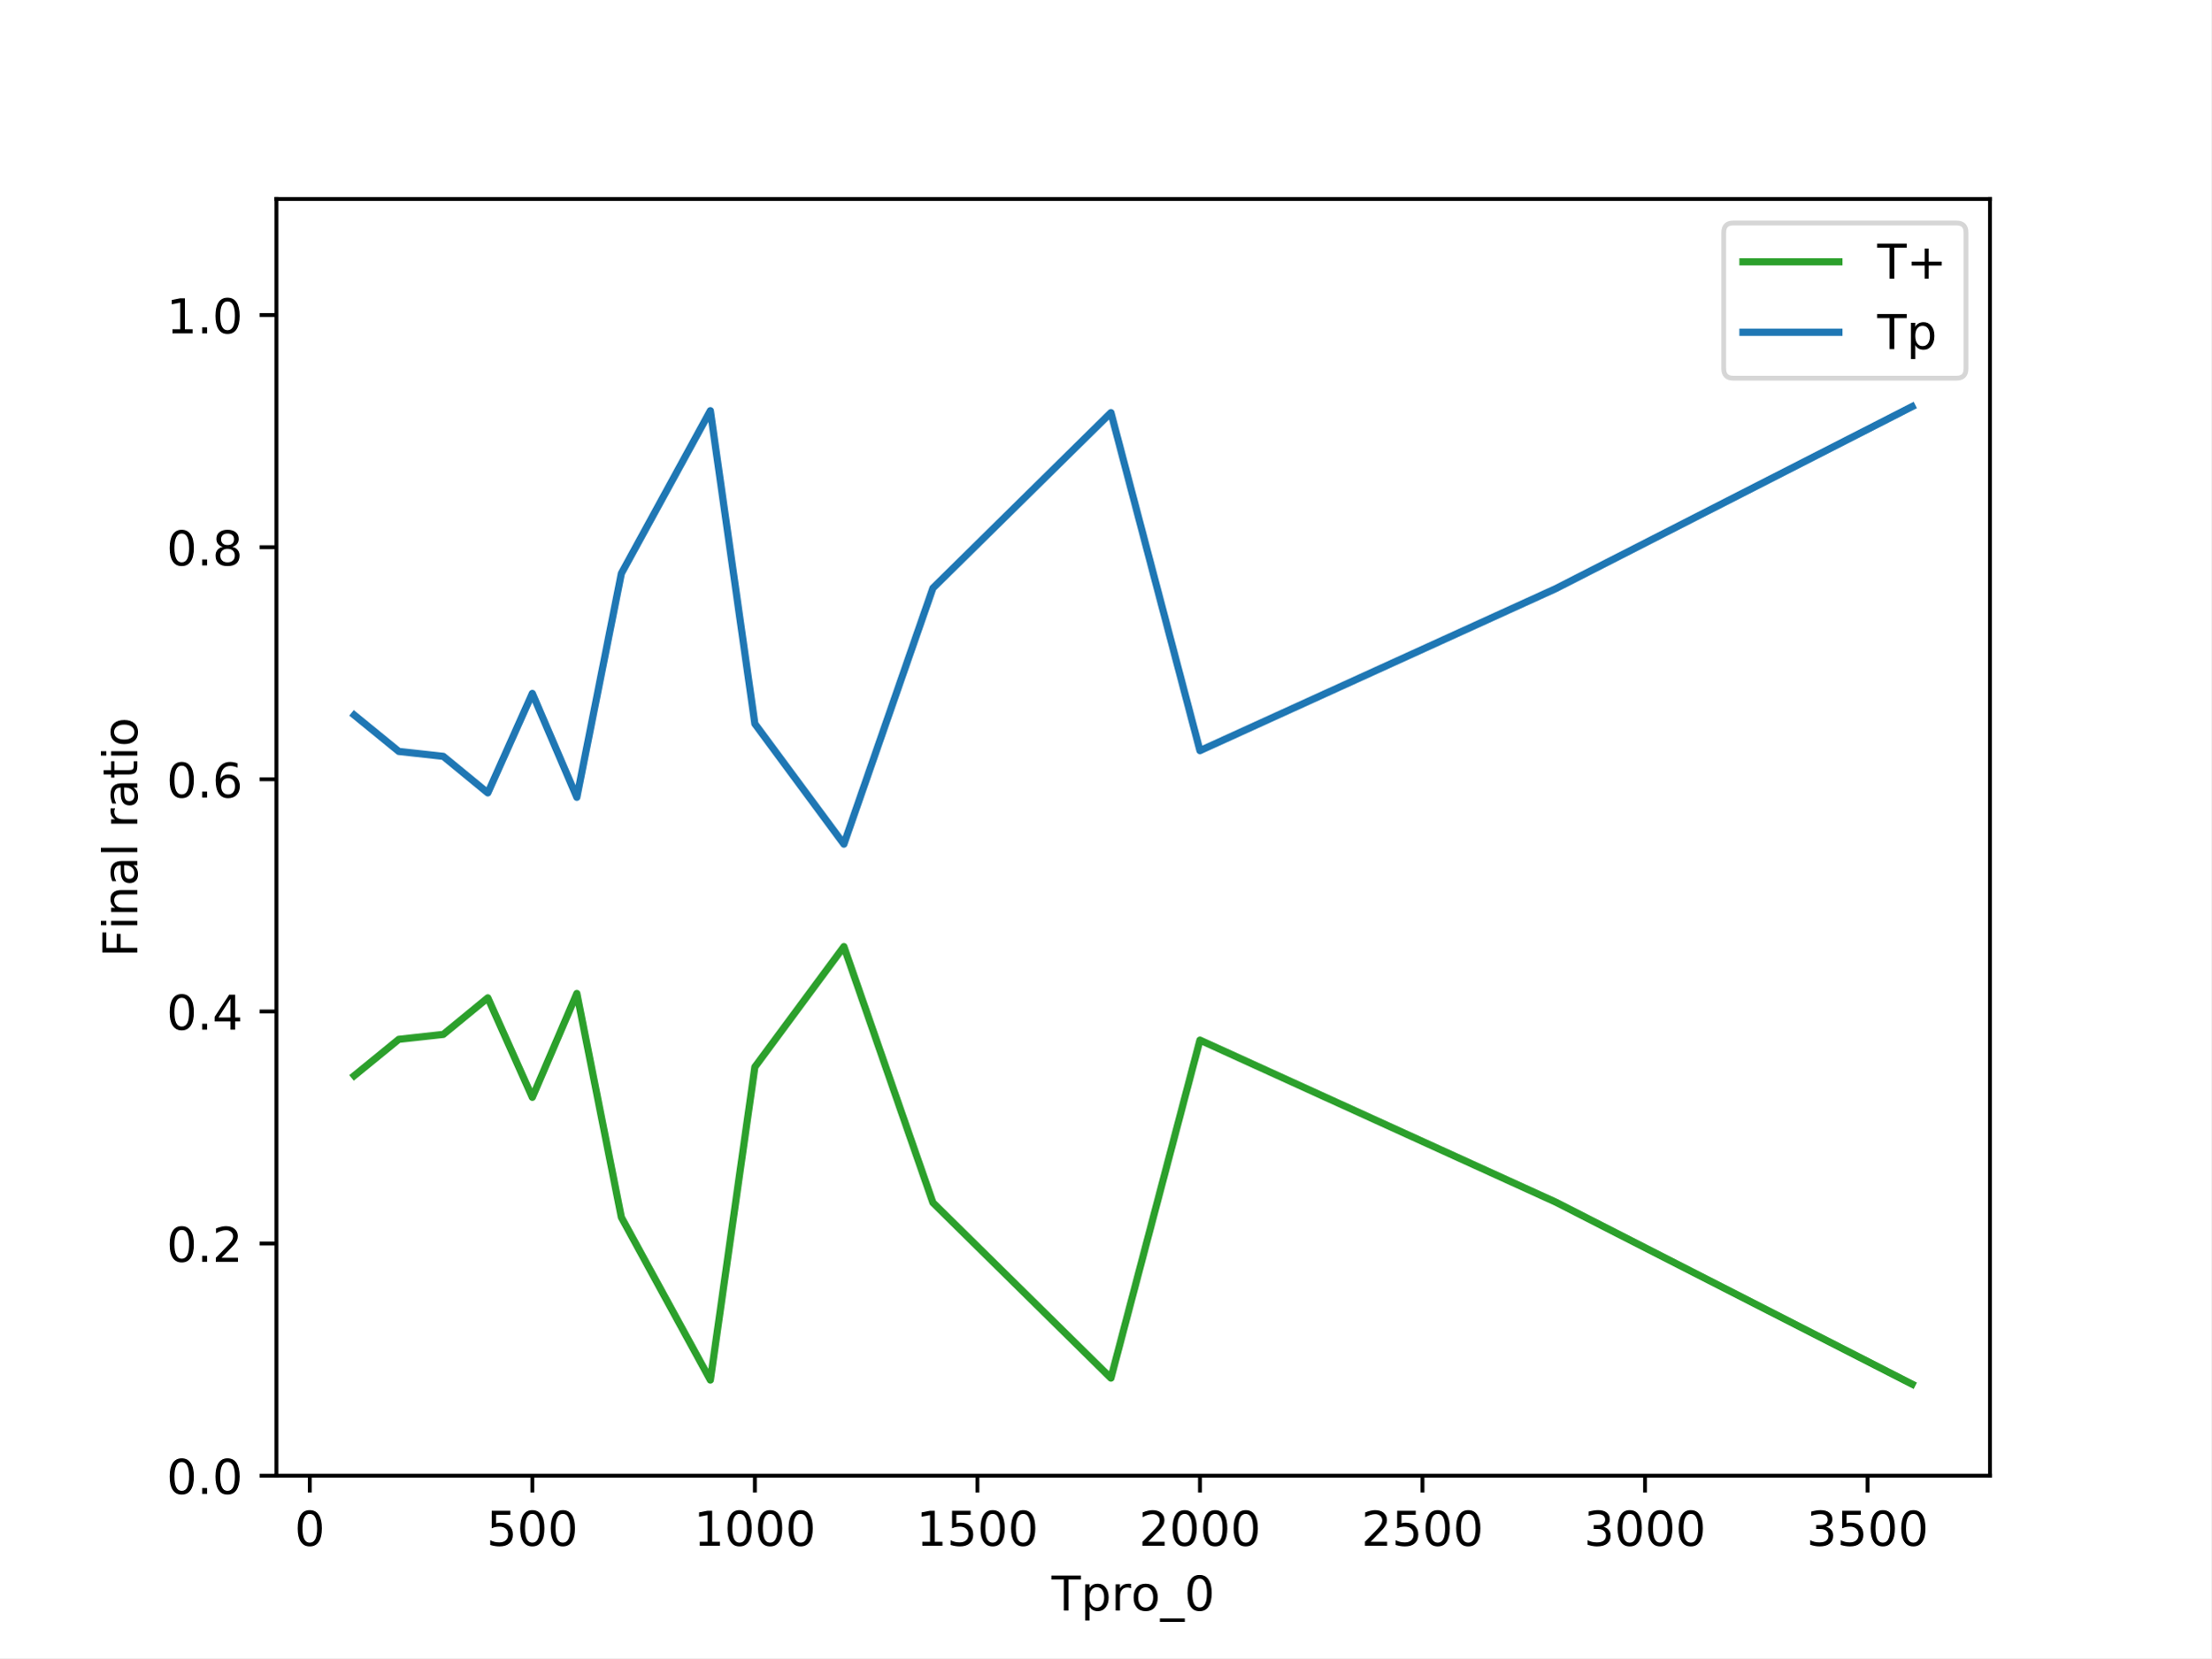
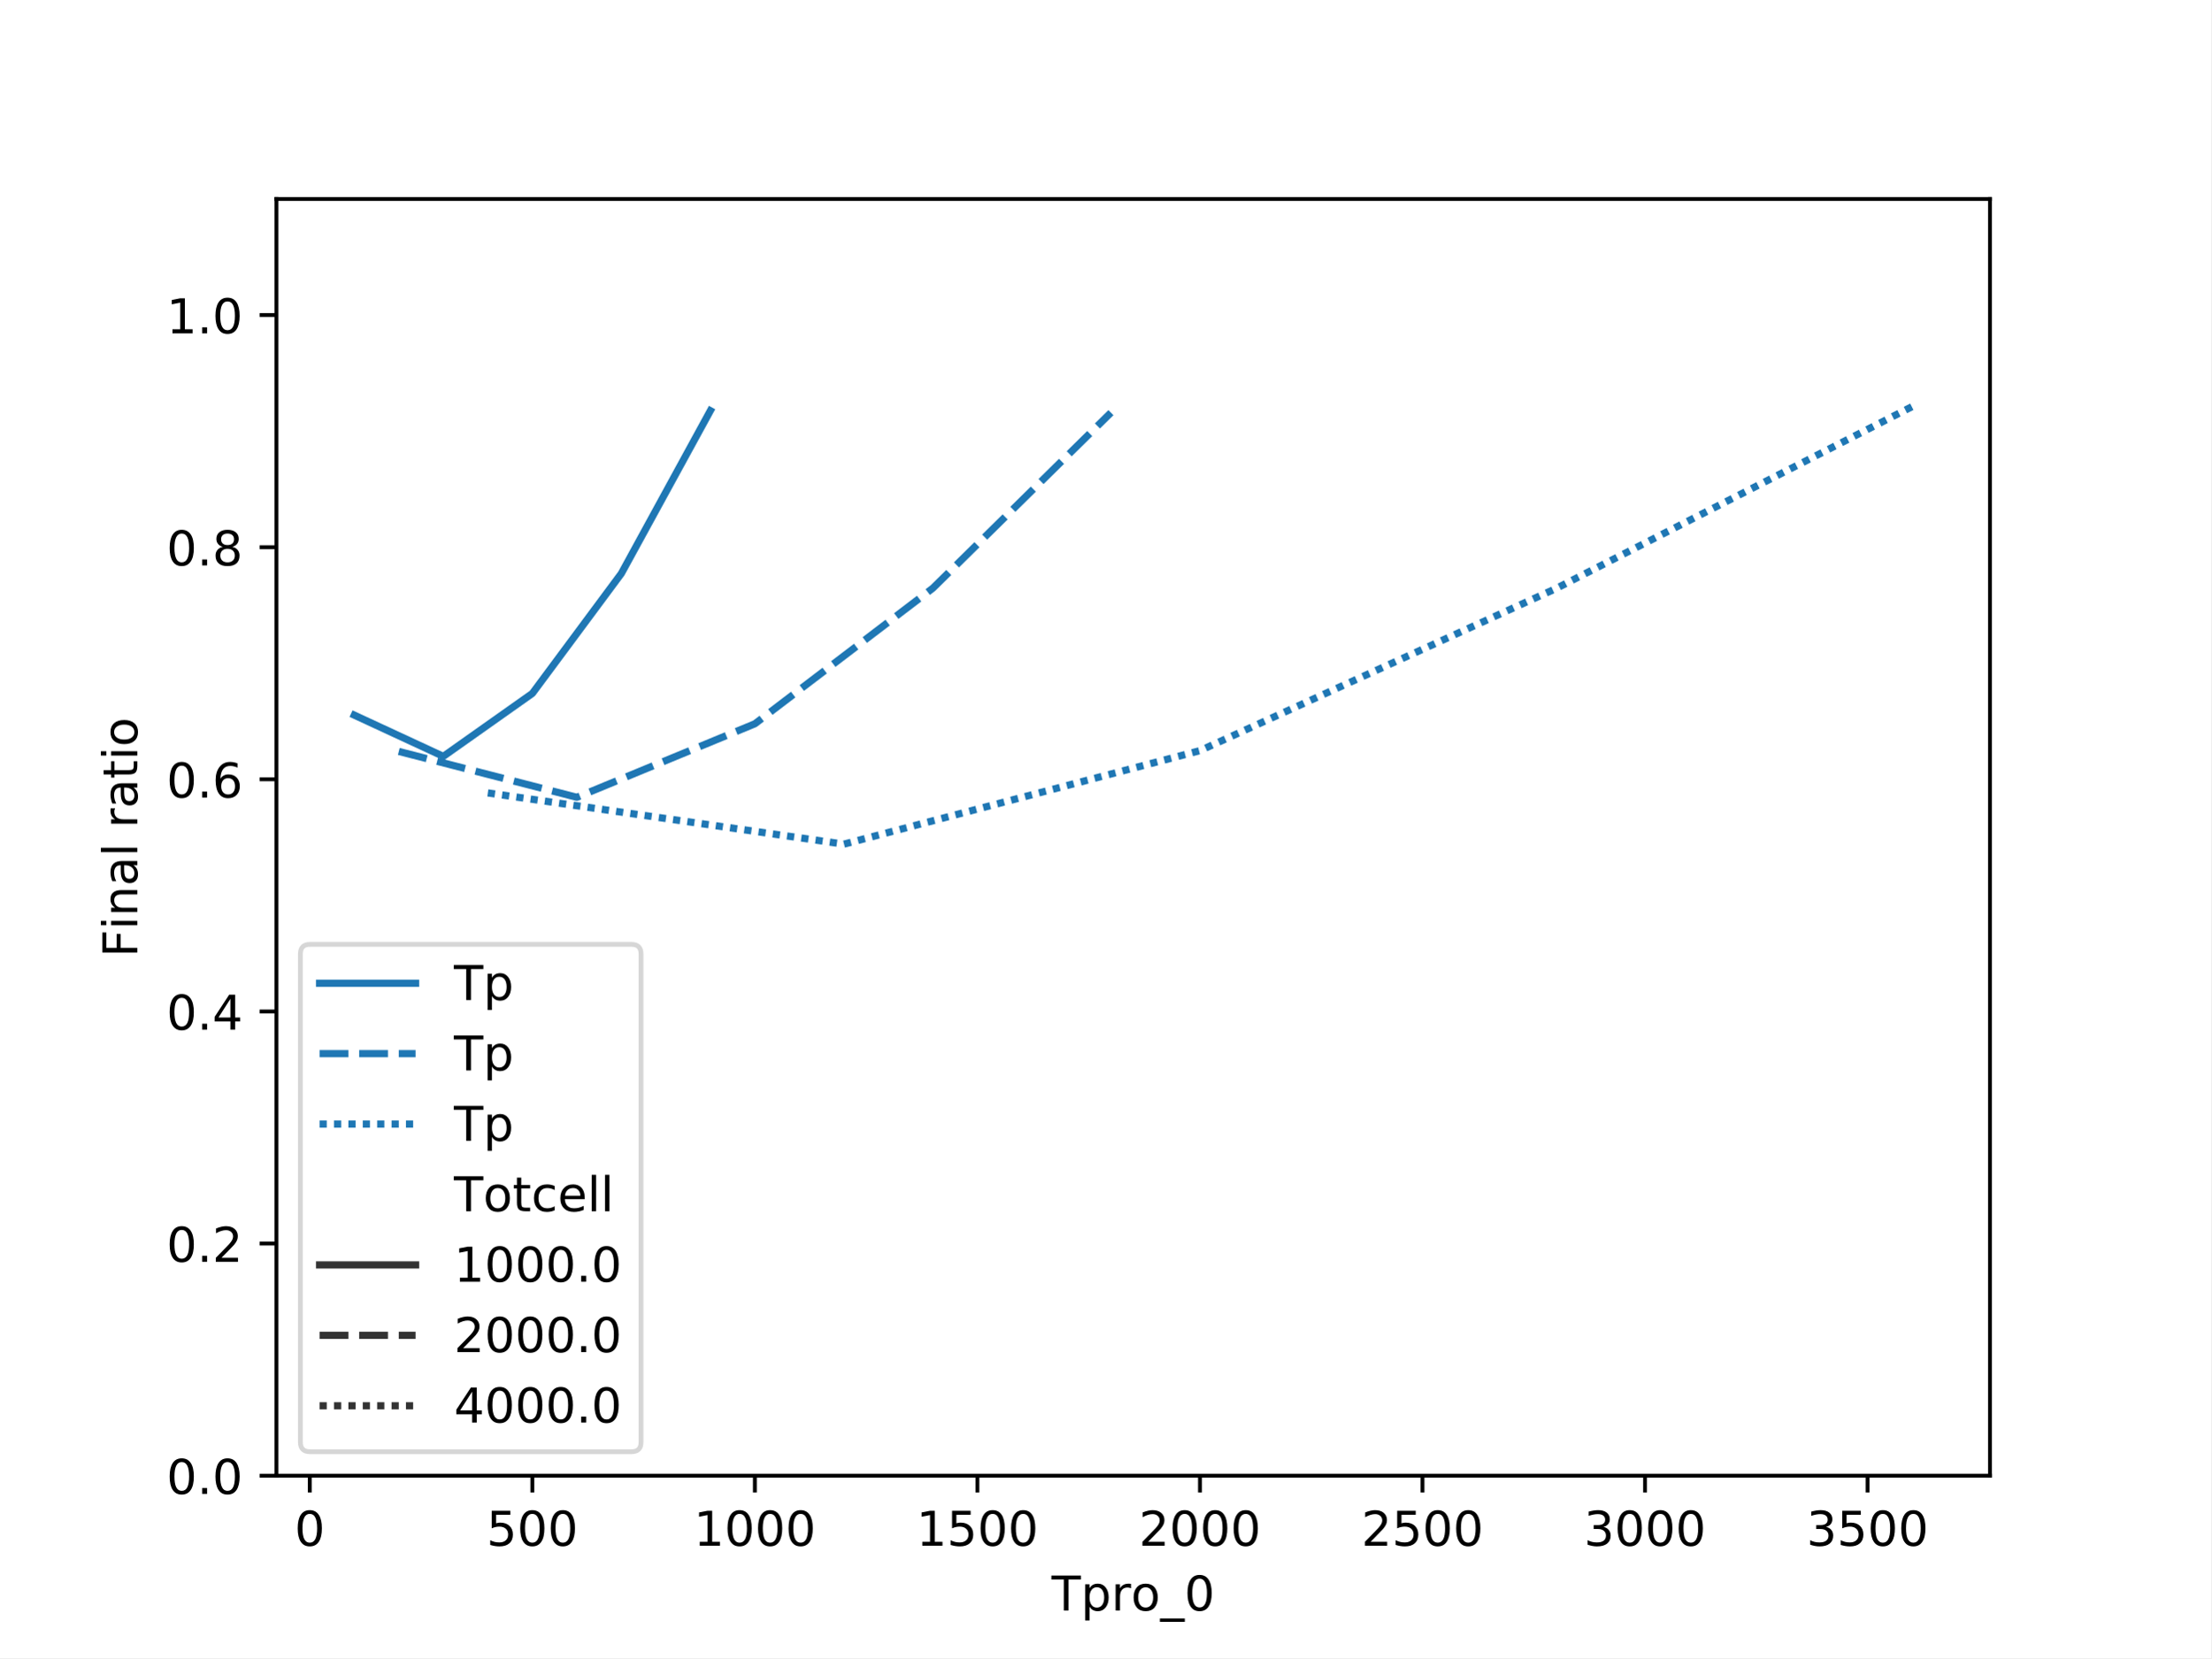
<svg xmlns="http://www.w3.org/2000/svg" xmlns:xlink="http://www.w3.org/1999/xlink" height="345.6pt" version="1.1" viewBox="0 0 460.8 345.6" width="460.8pt">
  <defs>
    <style type="text/css">
*{stroke-linecap:butt;stroke-linejoin:round;}
  </style>
  </defs>
  <g id="figure_1">
    <g id="patch_1">
      <path d="M 0 345.6  L 460.8 345.6  L 460.8 0  L 0 0  z " style="fill:#ffffff;" />
    </g>
    <g id="axes_1">
      <g id="patch_2">
        <path d="M 57.6 307.584  L 414.72 307.584  L 414.72 41.472  L 57.6 41.472  z " style="fill:#ffffff;" />
      </g>
      <g id="matplotlib.axis_1">
        <g id="xtick_1">
          <g id="line2d_1">
            <defs>
              <path d="M 0 0  L 0 3.5  " id="mf138fcffef" style="stroke:#000000;stroke-width:0.8;" />
            </defs>
            <g>
              <use style="stroke:#000000;stroke-width:0.8;" x="64.557" xlink:href="#mf138fcffef" y="307.584" />
            </g>
          </g>
          <g id="text_1">
            <defs>
              <path d="M 31.781 66.406  Q 24.172 66.406 20.328 58.906  Q 16.5 51.422 16.5 36.375  Q 16.5 21.391 20.328 13.891  Q 24.172 6.391 31.781 6.391  Q 39.453 6.391 43.281 13.891  Q 47.125 21.391 47.125 36.375  Q 47.125 51.422 43.281 58.906  Q 39.453 66.406 31.781 66.406  z M 31.781 74.219  Q 44.047 74.219 50.516 64.516  Q 56.984 54.828 56.984 36.375  Q 56.984 17.969 50.516 8.266  Q 44.047 -1.422 31.781 -1.422  Q 19.531 -1.422 13.062 8.266  Q 6.594 17.969 6.594 36.375  Q 6.594 54.828 13.062 64.516  Q 19.531 74.219 31.781 74.219  z " id="DejaVuSans-48" />
            </defs>
            <g transform="translate(61.37563 322.1824)scale(0.1 -0.1)">
              <use xlink:href="#DejaVuSans-48" />
            </g>
          </g>
        </g>
        <g id="xtick_2">
          <g id="line2d_2">
            <g>
              <use style="stroke:#000000;stroke-width:0.8;" x="110.936" xlink:href="#mf138fcffef" y="307.584" />
            </g>
          </g>
          <g id="text_2">
            <defs>
              <path d="M 10.797 72.906  L 49.516 72.906  L 49.516 64.594  L 19.828 64.594  L 19.828 46.734  Q 21.969 47.469 24.109 47.828  Q 26.266 48.188 28.422 48.188  Q 40.625 48.188 47.75 41.5  Q 54.891 34.812 54.891 23.391  Q 54.891 11.625 47.562 5.094  Q 40.234 -1.422 26.906 -1.422  Q 22.312 -1.422 17.547 -0.641  Q 12.797 0.141 7.719 1.703  L 7.719 11.625  Q 12.109 9.234 16.797 8.062  Q 21.484 6.891 26.703 6.891  Q 35.156 6.891 40.078 11.328  Q 45.016 15.766 45.016 23.391  Q 45.016 31 40.078 35.438  Q 35.156 39.891 26.703 39.891  Q 22.75 39.891 18.812 39.016  Q 14.891 38.141 10.797 36.281  z " id="DejaVuSans-53" />
            </defs>
            <g transform="translate(101.3924 322.1824)scale(0.1 -0.1)">
              <use xlink:href="#DejaVuSans-53" />
              <use x="63.623" xlink:href="#DejaVuSans-48" />
              <use x="127.246" xlink:href="#DejaVuSans-48" />
            </g>
          </g>
        </g>
        <g id="xtick_3">
          <g id="line2d_3">
            <g>
              <use style="stroke:#000000;stroke-width:0.8;" x="157.315" xlink:href="#mf138fcffef" y="307.584" />
            </g>
          </g>
          <g id="text_3">
            <defs>
              <path d="M 12.406 8.297  L 28.516 8.297  L 28.516 63.922  L 10.984 60.406  L 10.984 69.391  L 28.422 72.906  L 38.281 72.906  L 38.281 8.297  L 54.391 8.297  L 54.391 0  L 12.406 0  z " id="DejaVuSans-49" />
            </defs>
            <g transform="translate(144.5903 322.1824)scale(0.1 -0.1)">
              <use xlink:href="#DejaVuSans-49" />
              <use x="63.623" xlink:href="#DejaVuSans-48" />
              <use x="127.246" xlink:href="#DejaVuSans-48" />
              <use x="190.869" xlink:href="#DejaVuSans-48" />
            </g>
          </g>
        </g>
        <g id="xtick_4">
          <g id="line2d_4">
            <g>
              <use style="stroke:#000000;stroke-width:0.8;" x="203.695" xlink:href="#mf138fcffef" y="307.584" />
            </g>
          </g>
          <g id="text_4">
            <g transform="translate(190.9695 322.1824)scale(0.1 -0.1)">
              <use xlink:href="#DejaVuSans-49" />
              <use x="63.623" xlink:href="#DejaVuSans-53" />
              <use x="127.246" xlink:href="#DejaVuSans-48" />
              <use x="190.869" xlink:href="#DejaVuSans-48" />
            </g>
          </g>
        </g>
        <g id="xtick_5">
          <g id="line2d_5">
            <g>
              <use style="stroke:#000000;stroke-width:0.8;" x="250.074" xlink:href="#mf138fcffef" y="307.584" />
            </g>
          </g>
          <g id="text_5">
            <defs>
              <path d="M 19.188 8.297  L 53.609 8.297  L 53.609 0  L 7.328 0  L 7.328 8.297  Q 12.938 14.109 22.625 23.891  Q 32.328 33.688 34.812 36.531  Q 39.547 41.844 41.422 45.531  Q 43.312 49.219 43.312 52.781  Q 43.312 58.594 39.234 62.25  Q 35.156 65.922 28.609 65.922  Q 23.969 65.922 18.812 64.312  Q 13.672 62.703 7.812 59.422  L 7.812 69.391  Q 13.766 71.781 18.938 73  Q 24.125 74.219 28.422 74.219  Q 39.75 74.219 46.484 68.547  Q 53.219 62.891 53.219 53.422  Q 53.219 48.922 51.531 44.891  Q 49.859 40.875 45.406 35.406  Q 44.188 33.984 37.641 27.219  Q 31.109 20.453 19.188 8.297  z " id="DejaVuSans-50" />
            </defs>
            <g transform="translate(237.3488 322.1824)scale(0.1 -0.1)">
              <use xlink:href="#DejaVuSans-50" />
              <use x="63.623" xlink:href="#DejaVuSans-48" />
              <use x="127.246" xlink:href="#DejaVuSans-48" />
              <use x="190.869" xlink:href="#DejaVuSans-48" />
            </g>
          </g>
        </g>
        <g id="xtick_6">
          <g id="line2d_6">
            <g>
              <use style="stroke:#000000;stroke-width:0.8;" x="296.453" xlink:href="#mf138fcffef" y="307.584" />
            </g>
          </g>
          <g id="text_6">
            <g transform="translate(283.728 322.1824)scale(0.1 -0.1)">
              <use xlink:href="#DejaVuSans-50" />
              <use x="63.623" xlink:href="#DejaVuSans-53" />
              <use x="127.246" xlink:href="#DejaVuSans-48" />
              <use x="190.869" xlink:href="#DejaVuSans-48" />
            </g>
          </g>
        </g>
        <g id="xtick_7">
          <g id="line2d_7">
            <g>
              <use style="stroke:#000000;stroke-width:0.8;" x="342.832" xlink:href="#mf138fcffef" y="307.584" />
            </g>
          </g>
          <g id="text_7">
            <defs>
              <path d="M 40.578 39.312  Q 47.656 37.797 51.625 33  Q 55.609 28.219 55.609 21.188  Q 55.609 10.406 48.188 4.484  Q 40.766 -1.422 27.094 -1.422  Q 22.516 -1.422 17.656 -0.516  Q 12.797 0.391 7.625 2.203  L 7.625 11.719  Q 11.719 9.328 16.594 8.109  Q 21.484 6.891 26.812 6.891  Q 36.078 6.891 40.938 10.547  Q 45.797 14.203 45.797 21.188  Q 45.797 27.641 41.281 31.266  Q 36.766 34.906 28.719 34.906  L 20.219 34.906  L 20.219 43.016  L 29.109 43.016  Q 36.375 43.016 40.234 45.922  Q 44.094 48.828 44.094 54.297  Q 44.094 59.906 40.109 62.906  Q 36.141 65.922 28.719 65.922  Q 24.656 65.922 20.016 65.031  Q 15.375 64.156 9.812 62.312  L 9.812 71.094  Q 15.438 72.656 20.344 73.438  Q 25.25 74.219 29.594 74.219  Q 40.828 74.219 47.359 69.109  Q 53.906 64.016 53.906 55.328  Q 53.906 49.266 50.438 45.094  Q 46.969 40.922 40.578 39.312  z " id="DejaVuSans-51" />
            </defs>
            <g transform="translate(330.1072 322.1824)scale(0.1 -0.1)">
              <use xlink:href="#DejaVuSans-51" />
              <use x="63.623" xlink:href="#DejaVuSans-48" />
              <use x="127.246" xlink:href="#DejaVuSans-48" />
              <use x="190.869" xlink:href="#DejaVuSans-48" />
            </g>
          </g>
        </g>
        <g id="xtick_8">
          <g id="line2d_8">
            <g>
              <use style="stroke:#000000;stroke-width:0.8;" x="389.211" xlink:href="#mf138fcffef" y="307.584" />
            </g>
          </g>
          <g id="text_8">
            <g transform="translate(376.4864 322.1824)scale(0.1 -0.1)">
              <use xlink:href="#DejaVuSans-51" />
              <use x="63.623" xlink:href="#DejaVuSans-53" />
              <use x="127.246" xlink:href="#DejaVuSans-48" />
              <use x="190.869" xlink:href="#DejaVuSans-48" />
            </g>
          </g>
        </g>
        <g id="text_9">
          <defs>
            <path d="M -0.297 72.906  L 61.375 72.906  L 61.375 64.594  L 35.5 64.594  L 35.5 0  L 25.594 0  L 25.594 64.594  L -0.297 64.594  z " id="DejaVuSans-84" />
            <path d="M 18.109 8.203  L 18.109 -20.797  L 9.078 -20.797  L 9.078 54.688  L 18.109 54.688  L 18.109 46.391  Q 20.953 51.266 25.266 53.625  Q 29.594 56 35.594 56  Q 45.562 56 51.781 48.094  Q 58.016 40.188 58.016 27.297  Q 58.016 14.406 51.781 6.484  Q 45.562 -1.422 35.594 -1.422  Q 29.594 -1.422 25.266 0.953  Q 20.953 3.328 18.109 8.203  z M 48.688 27.297  Q 48.688 37.203 44.609 42.844  Q 40.531 48.484 33.406 48.484  Q 26.266 48.484 22.188 42.844  Q 18.109 37.203 18.109 27.297  Q 18.109 17.391 22.188 11.75  Q 26.266 6.109 33.406 6.109  Q 40.531 6.109 44.609 11.75  Q 48.688 17.391 48.688 27.297  z " id="DejaVuSans-112" />
            <path d="M 41.109 46.297  Q 39.594 47.172 37.812 47.578  Q 36.031 48 33.891 48  Q 26.266 48 22.188 43.047  Q 18.109 38.094 18.109 28.812  L 18.109 0  L 9.078 0  L 9.078 54.688  L 18.109 54.688  L 18.109 46.188  Q 20.953 51.172 25.484 53.578  Q 30.031 56 36.531 56  Q 37.453 56 38.578 55.875  Q 39.703 55.766 41.062 55.516  z " id="DejaVuSans-114" />
            <path d="M 30.609 48.391  Q 23.391 48.391 19.188 42.75  Q 14.984 37.109 14.984 27.297  Q 14.984 17.484 19.156 11.844  Q 23.344 6.203 30.609 6.203  Q 37.797 6.203 41.984 11.859  Q 46.188 17.531 46.188 27.297  Q 46.188 37.016 41.984 42.703  Q 37.797 48.391 30.609 48.391  z M 30.609 56  Q 42.328 56 49.016 48.375  Q 55.719 40.766 55.719 27.297  Q 55.719 13.875 49.016 6.219  Q 42.328 -1.422 30.609 -1.422  Q 18.844 -1.422 12.172 6.219  Q 5.516 13.875 5.516 27.297  Q 5.516 40.766 12.172 48.375  Q 18.844 56 30.609 56  z " id="DejaVuSans-111" />
            <path d="M 50.984 -16.609  L 50.984 -23.578  L -0.984 -23.578  L -0.984 -16.609  z " id="DejaVuSans-95" />
          </defs>
          <g transform="translate(219.1373 335.684)scale(0.1 -0.1)">
            <use xlink:href="#DejaVuSans-84" />
            <use x="61.084" xlink:href="#DejaVuSans-112" />
            <use x="124.561" xlink:href="#DejaVuSans-114" />
            <use x="165.643" xlink:href="#DejaVuSans-111" />
            <use x="226.824" xlink:href="#DejaVuSans-95" />
            <use x="276.824" xlink:href="#DejaVuSans-48" />
          </g>
        </g>
      </g>
      <g id="matplotlib.axis_2">
        <g id="ytick_1">
          <g id="line2d_9">
            <defs>
              <path d="M 0 0  L -3.5 0  " id="mfd2aa10084" style="stroke:#000000;stroke-width:0.8;" />
            </defs>
            <g>
              <use style="stroke:#000000;stroke-width:0.8;" x="57.6" xlink:href="#mfd2aa10084" y="307.584" />
            </g>
          </g>
          <g id="text_10">
            <defs>
              <path d="M 10.688 12.406  L 21 12.406  L 21 0  L 10.688 0  z " id="DejaVuSans-46" />
            </defs>
            <g transform="translate(34.69687 311.3832)scale(0.1 -0.1)">
              <use xlink:href="#DejaVuSans-48" />
              <use x="63.623" xlink:href="#DejaVuSans-46" />
              <use x="95.41" xlink:href="#DejaVuSans-48" />
            </g>
          </g>
        </g>
        <g id="ytick_2">
          <g id="line2d_10">
            <g>
              <use style="stroke:#000000;stroke-width:0.8;" x="57.6" xlink:href="#mfd2aa10084" y="259.2" />
            </g>
          </g>
          <g id="text_11">
            <g transform="translate(34.69687 262.9992)scale(0.1 -0.1)">
              <use xlink:href="#DejaVuSans-48" />
              <use x="63.623" xlink:href="#DejaVuSans-46" />
              <use x="95.41" xlink:href="#DejaVuSans-50" />
            </g>
          </g>
        </g>
        <g id="ytick_3">
          <g id="line2d_11">
            <g>
              <use style="stroke:#000000;stroke-width:0.8;" x="57.6" xlink:href="#mfd2aa10084" y="210.816" />
            </g>
          </g>
          <g id="text_12">
            <defs>
              <path d="M 37.797 64.312  L 12.891 25.391  L 37.797 25.391  z M 35.203 72.906  L 47.609 72.906  L 47.609 25.391  L 58.016 25.391  L 58.016 17.188  L 47.609 17.188  L 47.609 0  L 37.797 0  L 37.797 17.188  L 4.891 17.188  L 4.891 26.703  z " id="DejaVuSans-52" />
            </defs>
            <g transform="translate(34.69687 214.6152)scale(0.1 -0.1)">
              <use xlink:href="#DejaVuSans-48" />
              <use x="63.623" xlink:href="#DejaVuSans-46" />
              <use x="95.41" xlink:href="#DejaVuSans-52" />
            </g>
          </g>
        </g>
        <g id="ytick_4">
          <g id="line2d_12">
            <g>
              <use style="stroke:#000000;stroke-width:0.8;" x="57.6" xlink:href="#mfd2aa10084" y="162.432" />
            </g>
          </g>
          <g id="text_13">
            <defs>
              <path d="M 33.016 40.375  Q 26.375 40.375 22.484 35.828  Q 18.609 31.297 18.609 23.391  Q 18.609 15.531 22.484 10.953  Q 26.375 6.391 33.016 6.391  Q 39.656 6.391 43.531 10.953  Q 47.406 15.531 47.406 23.391  Q 47.406 31.297 43.531 35.828  Q 39.656 40.375 33.016 40.375  z M 52.594 71.297  L 52.594 62.312  Q 48.875 64.062 45.094 64.984  Q 41.312 65.922 37.594 65.922  Q 27.828 65.922 22.672 59.328  Q 17.531 52.734 16.797 39.406  Q 19.672 43.656 24.016 45.922  Q 28.375 48.188 33.594 48.188  Q 44.578 48.188 50.953 41.516  Q 57.328 34.859 57.328 23.391  Q 57.328 12.156 50.688 5.359  Q 44.047 -1.422 33.016 -1.422  Q 20.359 -1.422 13.672 8.266  Q 6.984 17.969 6.984 36.375  Q 6.984 53.656 15.188 63.938  Q 23.391 74.219 37.203 74.219  Q 40.922 74.219 44.703 73.484  Q 48.484 72.75 52.594 71.297  z " id="DejaVuSans-54" />
            </defs>
            <g transform="translate(34.69687 166.2312)scale(0.1 -0.1)">
              <use xlink:href="#DejaVuSans-48" />
              <use x="63.623" xlink:href="#DejaVuSans-46" />
              <use x="95.41" xlink:href="#DejaVuSans-54" />
            </g>
          </g>
        </g>
        <g id="ytick_5">
          <g id="line2d_13">
            <g>
              <use style="stroke:#000000;stroke-width:0.8;" x="57.6" xlink:href="#mfd2aa10084" y="114.048" />
            </g>
          </g>
          <g id="text_14">
            <defs>
              <path d="M 31.781 34.625  Q 24.75 34.625 20.719 30.859  Q 16.703 27.094 16.703 20.516  Q 16.703 13.922 20.719 10.156  Q 24.75 6.391 31.781 6.391  Q 38.812 6.391 42.859 10.172  Q 46.922 13.969 46.922 20.516  Q 46.922 27.094 42.891 30.859  Q 38.875 34.625 31.781 34.625  z M 21.922 38.812  Q 15.578 40.375 12.031 44.719  Q 8.5 49.078 8.5 55.328  Q 8.5 64.062 14.719 69.141  Q 20.953 74.219 31.781 74.219  Q 42.672 74.219 48.875 69.141  Q 55.078 64.062 55.078 55.328  Q 55.078 49.078 51.531 44.719  Q 48 40.375 41.703 38.812  Q 48.828 37.156 52.797 32.312  Q 56.781 27.484 56.781 20.516  Q 56.781 9.906 50.312 4.234  Q 43.844 -1.422 31.781 -1.422  Q 19.734 -1.422 13.25 4.234  Q 6.781 9.906 6.781 20.516  Q 6.781 27.484 10.781 32.312  Q 14.797 37.156 21.922 38.812  z M 18.312 54.391  Q 18.312 48.734 21.844 45.562  Q 25.391 42.391 31.781 42.391  Q 38.141 42.391 41.719 45.562  Q 45.312 48.734 45.312 54.391  Q 45.312 60.062 41.719 63.234  Q 38.141 66.406 31.781 66.406  Q 25.391 66.406 21.844 63.234  Q 18.312 60.062 18.312 54.391  z " id="DejaVuSans-56" />
            </defs>
            <g transform="translate(34.69687 117.8472)scale(0.1 -0.1)">
              <use xlink:href="#DejaVuSans-48" />
              <use x="63.623" xlink:href="#DejaVuSans-46" />
              <use x="95.41" xlink:href="#DejaVuSans-56" />
            </g>
          </g>
        </g>
        <g id="ytick_6">
          <g id="line2d_14">
            <g>
              <use style="stroke:#000000;stroke-width:0.8;" x="57.6" xlink:href="#mfd2aa10084" y="65.664" />
            </g>
          </g>
          <g id="text_15">
            <g transform="translate(34.69687 69.46322)scale(0.1 -0.1)">
              <use xlink:href="#DejaVuSans-49" />
              <use x="63.623" xlink:href="#DejaVuSans-46" />
              <use x="95.41" xlink:href="#DejaVuSans-48" />
            </g>
          </g>
        </g>
        <g id="text_16">
          <defs>
            <path d="M 9.812 72.906  L 51.703 72.906  L 51.703 64.594  L 19.672 64.594  L 19.672 43.109  L 48.578 43.109  L 48.578 34.812  L 19.672 34.812  L 19.672 0  L 9.812 0  z " id="DejaVuSans-70" />
            <path d="M 9.422 54.688  L 18.406 54.688  L 18.406 0  L 9.422 0  z M 9.422 75.984  L 18.406 75.984  L 18.406 64.594  L 9.422 64.594  z " id="DejaVuSans-105" />
            <path d="M 54.891 33.016  L 54.891 0  L 45.906 0  L 45.906 32.719  Q 45.906 40.484 42.875 44.328  Q 39.844 48.188 33.797 48.188  Q 26.516 48.188 22.312 43.547  Q 18.109 38.922 18.109 30.906  L 18.109 0  L 9.078 0  L 9.078 54.688  L 18.109 54.688  L 18.109 46.188  Q 21.344 51.125 25.703 53.562  Q 30.078 56 35.797 56  Q 45.219 56 50.047 50.172  Q 54.891 44.344 54.891 33.016  z " id="DejaVuSans-110" />
            <path d="M 34.281 27.484  Q 23.391 27.484 19.188 25  Q 14.984 22.516 14.984 16.5  Q 14.984 11.719 18.141 8.906  Q 21.297 6.109 26.703 6.109  Q 34.188 6.109 38.703 11.406  Q 43.219 16.703 43.219 25.484  L 43.219 27.484  z M 52.203 31.203  L 52.203 0  L 43.219 0  L 43.219 8.297  Q 40.141 3.328 35.547 0.953  Q 30.953 -1.422 24.312 -1.422  Q 15.922 -1.422 10.953 3.297  Q 6 8.016 6 15.922  Q 6 25.141 12.172 29.828  Q 18.359 34.516 30.609 34.516  L 43.219 34.516  L 43.219 35.406  Q 43.219 41.609 39.141 45  Q 35.062 48.391 27.688 48.391  Q 23 48.391 18.547 47.266  Q 14.109 46.141 10.016 43.891  L 10.016 52.203  Q 14.938 54.109 19.578 55.047  Q 24.219 56 28.609 56  Q 40.484 56 46.344 49.844  Q 52.203 43.703 52.203 31.203  z " id="DejaVuSans-97" />
            <path d="M 9.422 75.984  L 18.406 75.984  L 18.406 0  L 9.422 0  z " id="DejaVuSans-108" />
            <path id="DejaVuSans-32" />
            <path d="M 18.312 70.219  L 18.312 54.688  L 36.812 54.688  L 36.812 47.703  L 18.312 47.703  L 18.312 18.016  Q 18.312 11.328 20.141 9.422  Q 21.969 7.516 27.594 7.516  L 36.812 7.516  L 36.812 0  L 27.594 0  Q 17.188 0 13.234 3.875  Q 9.281 7.766 9.281 18.016  L 9.281 47.703  L 2.688 47.703  L 2.688 54.688  L 9.281 54.688  L 9.281 70.219  z " id="DejaVuSans-116" />
          </defs>
          <g transform="translate(28.61719 199.5264)rotate(-90)scale(0.1 -0.1)">
            <use xlink:href="#DejaVuSans-70" />
            <use x="57.41" xlink:href="#DejaVuSans-105" />
            <use x="85.193" xlink:href="#DejaVuSans-110" />
            <use x="148.572" xlink:href="#DejaVuSans-97" />
            <use x="209.852" xlink:href="#DejaVuSans-108" />
            <use x="237.635" xlink:href="#DejaVuSans-32" />
            <use x="269.422" xlink:href="#DejaVuSans-114" />
            <use x="310.535" xlink:href="#DejaVuSans-97" />
            <use x="371.814" xlink:href="#DejaVuSans-116" />
            <use x="411.023" xlink:href="#DejaVuSans-105" />
            <use x="438.807" xlink:href="#DejaVuSans-111" />
          </g>
        </g>
      </g>
      <g id="line2d_15">
-         <path clip-path="url(#p1f7506bd22)" d="M 73.833 224.197  L 83.109 216.631  L 92.384 215.599  L 101.66 207.983  L 110.936 228.715  L 120.212 207.072  L 129.488 253.717  L 148.039 287.648  L 157.315 222.39  L 175.867 197.303  L 194.419 250.67  L 231.522 287.245  L 250.074 216.793  L 324.281 250.587  L 398.487 288.505  " style="fill:none;stroke:#2ca02c;stroke-linecap:square;stroke-width:1.5;" />
+         <path clip-path="url(#p1f7506bd22)" d="M 73.833 149.052  L 92.384 157.65  L 110.936 144.534  L 129.488 119.531  L 148.039 85.6  " style="fill:none;stroke:#1f77b4;stroke-linecap:square;stroke-width:1.5;" />
      </g>
      <g id="line2d_16">
-         <path clip-path="url(#p1f7506bd22)" d="M 73.833 149.051  L 83.109 156.617  L 92.384 157.649  L 101.66 165.265  L 110.936 144.533  L 120.212 166.176  L 129.488 119.531  L 148.039 85.6  L 157.315 150.858  L 175.867 175.945  L 194.419 122.578  L 231.522 86.003  L 250.074 156.455  L 324.281 122.661  L 398.487 84.743  " style="fill:none;stroke:#1f77b4;stroke-linecap:square;stroke-width:1.5;" />
-       </g>
+         <path clip-path="url(#p1f7506bd22)" d="M 83.109 156.619  L 120.212 166.178  L 157.315 150.859  L 194.419 122.579  L 231.522 86.003  " style="fill:none;stroke:#1f77b4;stroke-dasharray:6,2.25;stroke-dashoffset:0;stroke-width:1.5;" />
+       </g>
+       <g id="line2d_17">
+         <path clip-path="url(#p1f7506bd22)" d="M 101.66 165.267  L 175.867 175.946  L 250.074 156.454  L 324.281 122.661  L 398.487 84.743  " style="fill:none;stroke:#1f77b4;stroke-dasharray:1.5,1.5;stroke-dashoffset:0;stroke-width:1.5;" />
+       </g>
+       <g id="line2d_18" />
+       <g id="line2d_19" />
+       <g id="line2d_20" />
+       <g id="line2d_21" />
      <g id="patch_3">
        <path d="M 57.6 307.584  L 57.6 41.472  " style="fill:none;stroke:#000000;stroke-linecap:square;stroke-linejoin:miter;stroke-width:0.8;" />
      </g>
      <g id="patch_4">
        <path d="M 414.72 307.584  L 414.72 41.472  " style="fill:none;stroke:#000000;stroke-linecap:square;stroke-linejoin:miter;stroke-width:0.8;" />
      </g>
      <g id="patch_5">
        <path d="M 57.6 307.584  L 414.72 307.584  " style="fill:none;stroke:#000000;stroke-linecap:square;stroke-linejoin:miter;stroke-width:0.8;" />
      </g>
      <g id="patch_6">
        <path d="M 57.6 41.472  L 414.72 41.472  " style="fill:none;stroke:#000000;stroke-linecap:square;stroke-linejoin:miter;stroke-width:0.8;" />
      </g>
      <g id="legend_1">
        <g id="patch_7">
-           <path d="M 361.233 78.828  L 407.72 78.828  Q 409.72 78.828 409.72 76.828  L 409.72 48.472  Q 409.72 46.472 407.72 46.472  L 361.233 46.472  Q 359.233 46.472 359.233 48.472  L 359.233 76.828  Q 359.233 78.828 361.233 78.828  z " style="fill:#ffffff;opacity:0.8;stroke:#cccccc;stroke-linejoin:miter;" />
-         </g>
-         <g id="line2d_17">
-           <path d="M 363.233 54.57  L 383.233 54.57  " style="fill:none;stroke:#2ca02c;stroke-linecap:square;stroke-width:1.5;" />
-         </g>
-         <g id="line2d_18" />
+           <path d="M 64.6 302.584  L 131.591 302.584  Q 133.591 302.584 133.591 300.584  L 133.591 198.837  Q 133.591 196.837 131.591 196.837  L 64.6 196.837  Q 62.6 196.837 62.6 198.837  L 62.6 300.584  Q 62.6 302.584 64.6 302.584  z " style="fill:#ffffff;opacity:0.8;stroke:#cccccc;stroke-linejoin:miter;" />
+         </g>
+         <g id="line2d_22">
+           <path d="M 66.6 204.936  L 86.6 204.936  " style="fill:none;stroke:#1f77b4;stroke-linecap:square;stroke-width:1.5;" />
+         </g>
+         <g id="line2d_23" />
        <g id="text_17">
-           <defs>
-             <path d="M 46 62.703  L 46 35.5  L 73.188 35.5  L 73.188 27.203  L 46 27.203  L 46 0  L 37.797 0  L 37.797 27.203  L 10.594 27.203  L 10.594 35.5  L 37.797 35.5  L 37.797 62.703  z " id="DejaVuSans-43" />
-           </defs>
-           <g transform="translate(391.2325 58.07044)scale(0.1 -0.1)">
-             <use xlink:href="#DejaVuSans-84" />
-             <use x="61.084" xlink:href="#DejaVuSans-43" />
-           </g>
-         </g>
-         <g id="line2d_19">
-           <path d="M 363.233 69.249  L 383.233 69.249  " style="fill:none;stroke:#1f77b4;stroke-linecap:square;stroke-width:1.5;" />
-         </g>
-         <g id="line2d_20" />
-         <g id="text_18">
-           <g transform="translate(391.2325 72.74856)scale(0.1 -0.1)">
+           <g transform="translate(94.6 208.4356)scale(0.1 -0.1)">
            <use xlink:href="#DejaVuSans-84" />
            <use x="61.084" xlink:href="#DejaVuSans-112" />
+           </g>
+         </g>
+         <g id="line2d_24">
+           <path d="M 66.6 219.614  L 86.6 219.614  " style="fill:none;stroke:#1f77b4;stroke-dasharray:6,2.25;stroke-dashoffset:0;stroke-width:1.5;" />
+         </g>
+         <g id="line2d_25" />
+         <g id="text_18">
+           <g transform="translate(94.6 223.1137)scale(0.1 -0.1)">
+             <use xlink:href="#DejaVuSans-84" />
+             <use x="61.084" xlink:href="#DejaVuSans-112" />
+           </g>
+         </g>
+         <g id="line2d_26">
+           <path d="M 66.6 234.292  L 86.6 234.292  " style="fill:none;stroke:#1f77b4;stroke-dasharray:1.5,1.5;stroke-dashoffset:0;stroke-width:1.5;" />
+         </g>
+         <g id="line2d_27" />
+         <g id="text_19">
+           <g transform="translate(94.6 237.7918)scale(0.1 -0.1)">
+             <use xlink:href="#DejaVuSans-84" />
+             <use x="61.084" xlink:href="#DejaVuSans-112" />
+           </g>
+         </g>
+         <g id="line2d_28">
+           <path d="M 66.6 248.97  L 86.6 248.97  " style="fill:none;" />
+         </g>
+         <g id="line2d_29" />
+         <g id="text_20">
+           <defs>
+             <path d="M 48.781 52.594  L 48.781 44.188  Q 44.969 46.297 41.141 47.344  Q 37.312 48.391 33.406 48.391  Q 24.656 48.391 19.812 42.844  Q 14.984 37.312 14.984 27.297  Q 14.984 17.281 19.812 11.734  Q 24.656 6.203 33.406 6.203  Q 37.312 6.203 41.141 7.25  Q 44.969 8.297 48.781 10.406  L 48.781 2.094  Q 45.016 0.344 40.984 -0.531  Q 36.969 -1.422 32.422 -1.422  Q 20.062 -1.422 12.781 6.344  Q 5.516 14.109 5.516 27.297  Q 5.516 40.672 12.859 48.328  Q 20.219 56 33.016 56  Q 37.156 56 41.109 55.141  Q 45.062 54.297 48.781 52.594  z " id="DejaVuSans-99" />
+             <path d="M 56.203 29.594  L 56.203 25.203  L 14.891 25.203  Q 15.484 15.922 20.484 11.062  Q 25.484 6.203 34.422 6.203  Q 39.594 6.203 44.453 7.469  Q 49.312 8.734 54.109 11.281  L 54.109 2.781  Q 49.266 0.734 44.188 -0.344  Q 39.109 -1.422 33.891 -1.422  Q 20.797 -1.422 13.156 6.188  Q 5.516 13.812 5.516 26.812  Q 5.516 40.234 12.766 48.109  Q 20.016 56 32.328 56  Q 43.359 56 49.781 48.891  Q 56.203 41.797 56.203 29.594  z M 47.219 32.234  Q 47.125 39.594 43.094 43.984  Q 39.062 48.391 32.422 48.391  Q 24.906 48.391 20.391 44.141  Q 15.875 39.891 15.188 32.172  z " id="DejaVuSans-101" />
+           </defs>
+           <g transform="translate(94.6 252.4699)scale(0.1 -0.1)">
+             <use xlink:href="#DejaVuSans-84" />
+             <use x="60.818" xlink:href="#DejaVuSans-111" />
+             <use x="122" xlink:href="#DejaVuSans-116" />
+             <use x="161.209" xlink:href="#DejaVuSans-99" />
+             <use x="216.189" xlink:href="#DejaVuSans-101" />
+             <use x="277.713" xlink:href="#DejaVuSans-108" />
+             <use x="305.496" xlink:href="#DejaVuSans-108" />
+           </g>
+         </g>
+         <g id="line2d_30">
+           <path d="M 66.6 263.648  L 86.6 263.648  " style="fill:none;stroke:#333333;stroke-linecap:square;stroke-width:1.5;" />
+         </g>
+         <g id="line2d_31" />
+         <g id="text_21">
+           <g transform="translate(94.6 267.1481)scale(0.1 -0.1)">
+             <use xlink:href="#DejaVuSans-49" />
+             <use x="63.623" xlink:href="#DejaVuSans-48" />
+             <use x="127.246" xlink:href="#DejaVuSans-48" />
+             <use x="190.869" xlink:href="#DejaVuSans-48" />
+             <use x="254.492" xlink:href="#DejaVuSans-46" />
+             <use x="286.279" xlink:href="#DejaVuSans-48" />
+           </g>
+         </g>
+         <g id="line2d_32">
+           <path d="M 66.6 278.326  L 86.6 278.326  " style="fill:none;stroke:#333333;stroke-dasharray:6,2.25;stroke-dashoffset:0;stroke-width:1.5;" />
+         </g>
+         <g id="line2d_33" />
+         <g id="text_22">
+           <g transform="translate(94.6 281.8262)scale(0.1 -0.1)">
+             <use xlink:href="#DejaVuSans-50" />
+             <use x="63.623" xlink:href="#DejaVuSans-48" />
+             <use x="127.246" xlink:href="#DejaVuSans-48" />
+             <use x="190.869" xlink:href="#DejaVuSans-48" />
+             <use x="254.492" xlink:href="#DejaVuSans-46" />
+             <use x="286.279" xlink:href="#DejaVuSans-48" />
+           </g>
+         </g>
+         <g id="line2d_34">
+           <path d="M 66.6 293.004  L 86.6 293.004  " style="fill:none;stroke:#333333;stroke-dasharray:1.5,1.5;stroke-dashoffset:0;stroke-width:1.5;" />
+         </g>
+         <g id="line2d_35" />
+         <g id="text_23">
+           <g transform="translate(94.6 296.5043)scale(0.1 -0.1)">
+             <use xlink:href="#DejaVuSans-52" />
+             <use x="63.623" xlink:href="#DejaVuSans-48" />
+             <use x="127.246" xlink:href="#DejaVuSans-48" />
+             <use x="190.869" xlink:href="#DejaVuSans-48" />
+             <use x="254.492" xlink:href="#DejaVuSans-46" />
+             <use x="286.279" xlink:href="#DejaVuSans-48" />
          </g>
        </g>
      </g>
    </g>
  </g>
  <defs>
    <clipPath id="p1f7506bd22">
      <rect height="266.112" width="357.12" x="57.6" y="41.472" />
    </clipPath>
  </defs>
</svg>
